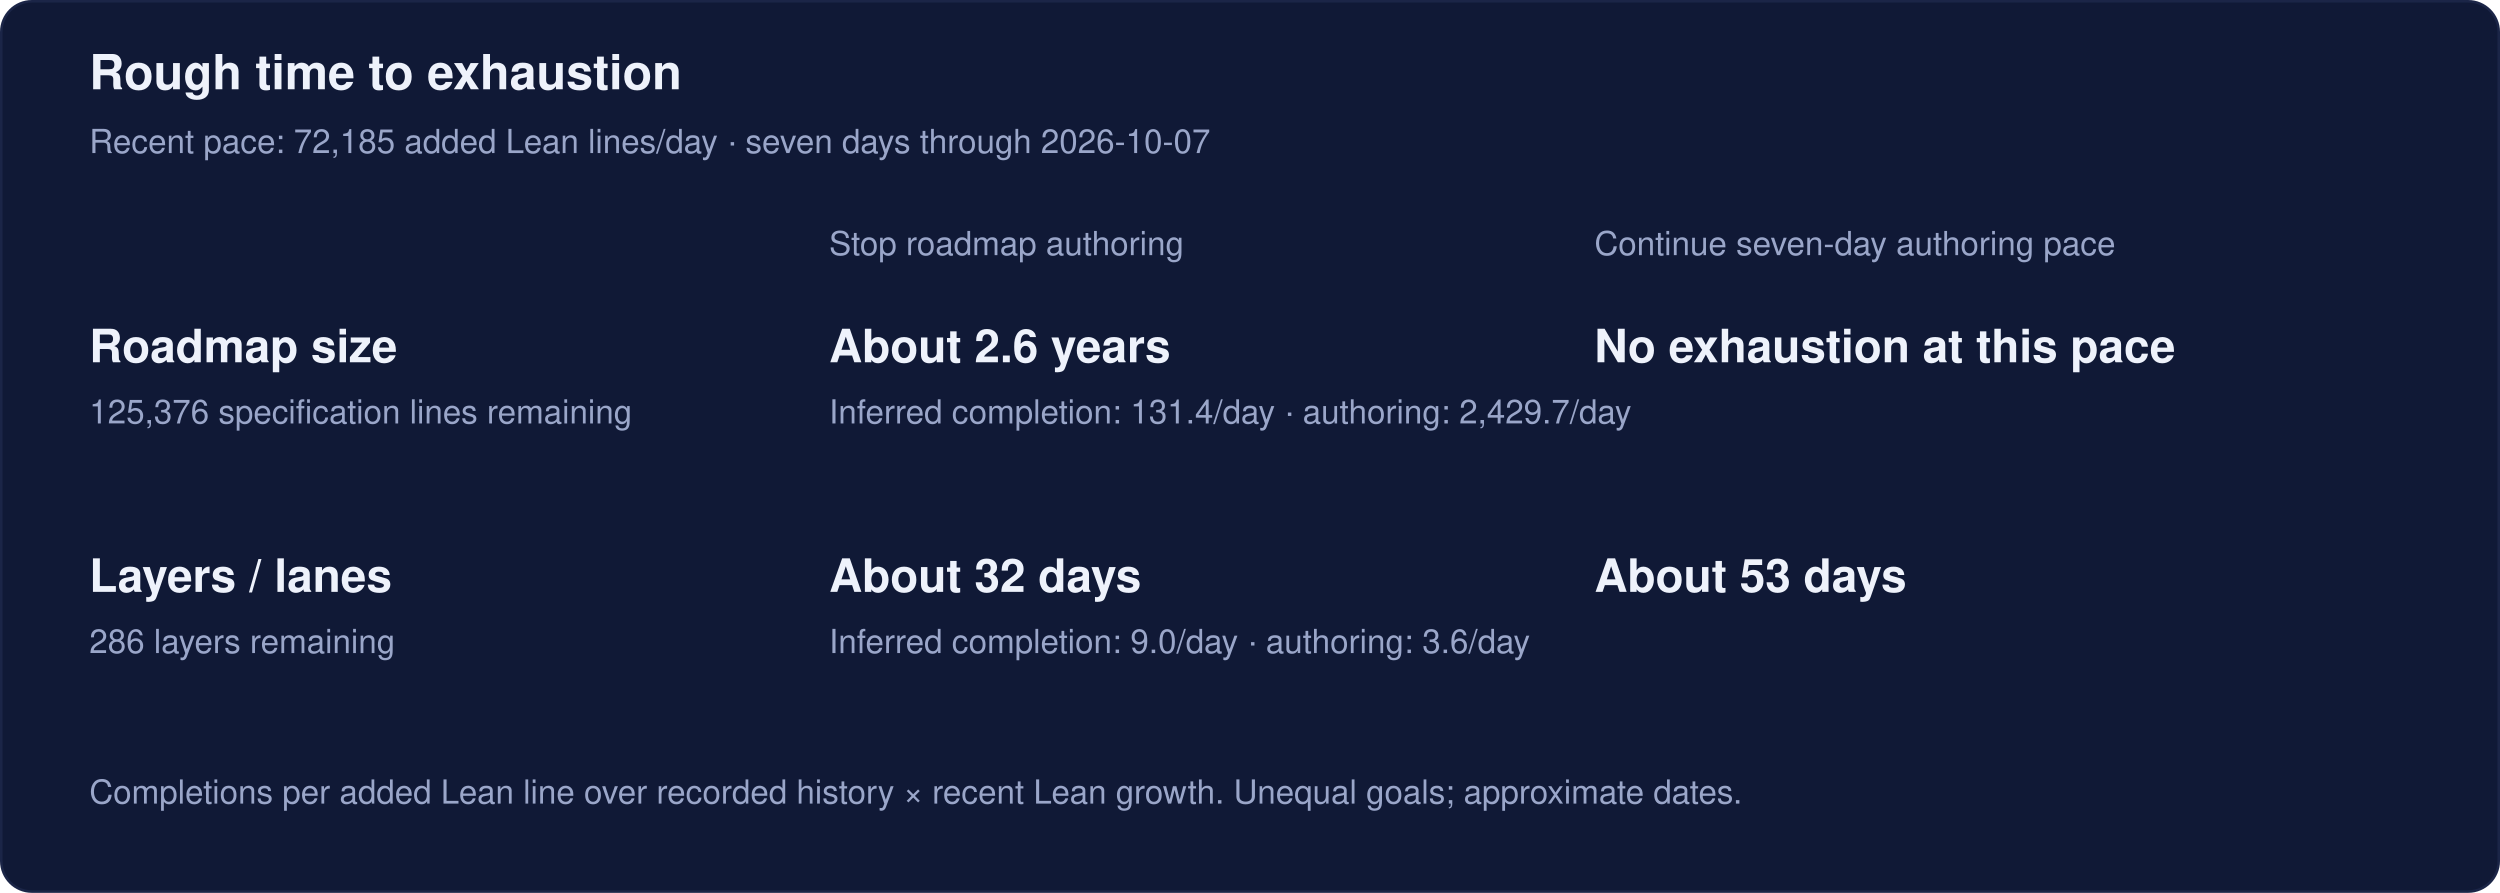
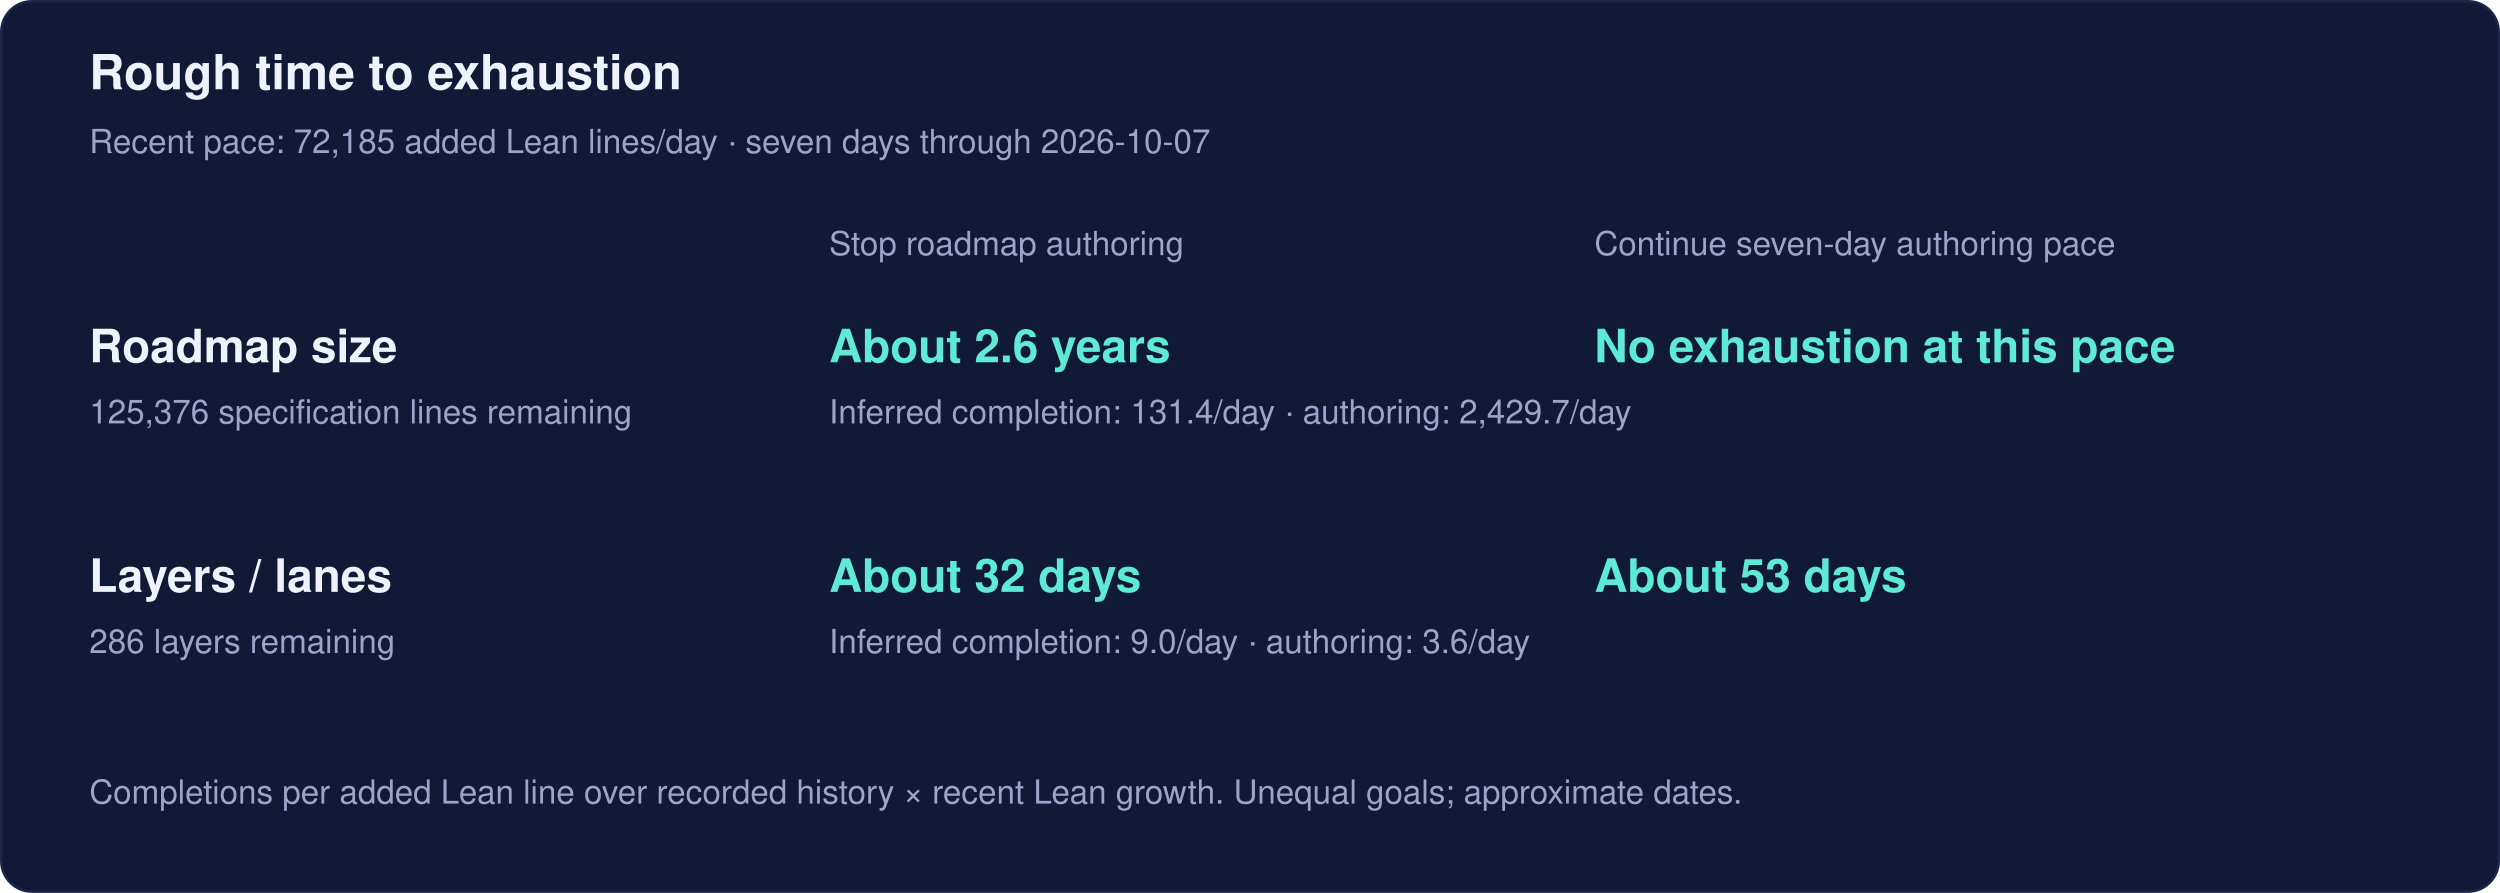
<svg xmlns="http://www.w3.org/2000/svg" viewBox="0 0 980 350" role="img" aria-label="Rough time to roadmap exhaustion, with and without continued authoring">
-   <style>text{font-family:'Helvetica Neue',Helvetica,Arial,'Liberation Sans',sans-serif;fill:#eef2fb}.title{font-size:19.0px;font-weight:600}.subtitle{font-size:13.0px;fill:#9aa6c9}.tick{font-size:12.0px;fill:#9aa6c9}.grid{stroke:rgba(255,255,255,0.08);stroke-width:1.0}.axis{stroke:rgba(255,255,255,0.18);stroke-width:1.0}.estimate{font-size:18.0px;font-weight:600}</style>
+   <style>text{font-family:'Helvetica Neue',Helvetica,Arial,'Liberation Sans',sans-serif;fill:#eef2fb}.title{font-size:19.0px;font-weight:600}.subtitle{font-size:13.0px;fill:#9aa6c9}.tick{font-size:12.0px;fill:#9aa6c9}.grid{stroke:rgba(255,255,255,0.08);stroke-width:1.0}.axis{stroke:rgba(255,255,255,0.18);stroke-width:1.0}.estimate{font-size:18.0px;font-weight:600}.forecast{fill:#5eead4}</style>
  <rect x="0.5" y="0.5" width="979" height="349" rx="12.0" fill="#101936" stroke="#1b2547" stroke-width="1.0" />
  <text class="title" x="35" y="35">Rough time to exhaustion</text>
  <text class="subtitle" x="35" y="60">Recent pace: 72,185 added Lean lines/day · seven days through 2026-10-07</text>
  <text class="subtitle" x="325" y="100">Stop roadmap authoring</text>
  <text class="subtitle" x="625" y="100">Continue seven-day authoring pace</text>
  <text class="estimate" x="35" y="142">Roadmap size</text>
  <text class="subtitle" x="35" y="166">125,376 specification lines remaining</text>
-   <text class="estimate" x="325" y="142" fill="#5eead4">About 2.6 years</text>
-   <text class="estimate" x="625" y="142" fill="#5eead4">No exhaustion at this pace</text>
+   <text class="estimate forecast" x="325" y="142">About 2.6 years</text>
+   <text class="estimate forecast" x="625" y="142">No exhaustion at this pace</text>
  <text class="subtitle" x="325" y="166">Inferred completion: 131.4/day · authoring: 2,429.7/day</text>
  <text class="estimate" x="35" y="232">Layers / lanes</text>
  <text class="subtitle" x="35" y="256">286 layers remaining</text>
-   <text class="estimate" x="325" y="232" fill="#5eead4">About 32 days</text>
-   <text class="estimate" x="625" y="232" fill="#5eead4">About 53 days</text>
+   <text class="estimate forecast" x="325" y="232">About 32 days</text>
+   <text class="estimate forecast" x="625" y="232">About 53 days</text>
  <text class="subtitle" x="325" y="256">Inferred completion: 9.0/day · authoring: 3.6/day</text>
  <text class="subtitle" x="35" y="315">Completions per added Lean line over recorded history × recent Lean growth. Unequal goals; approximate dates.</text>
</svg>
